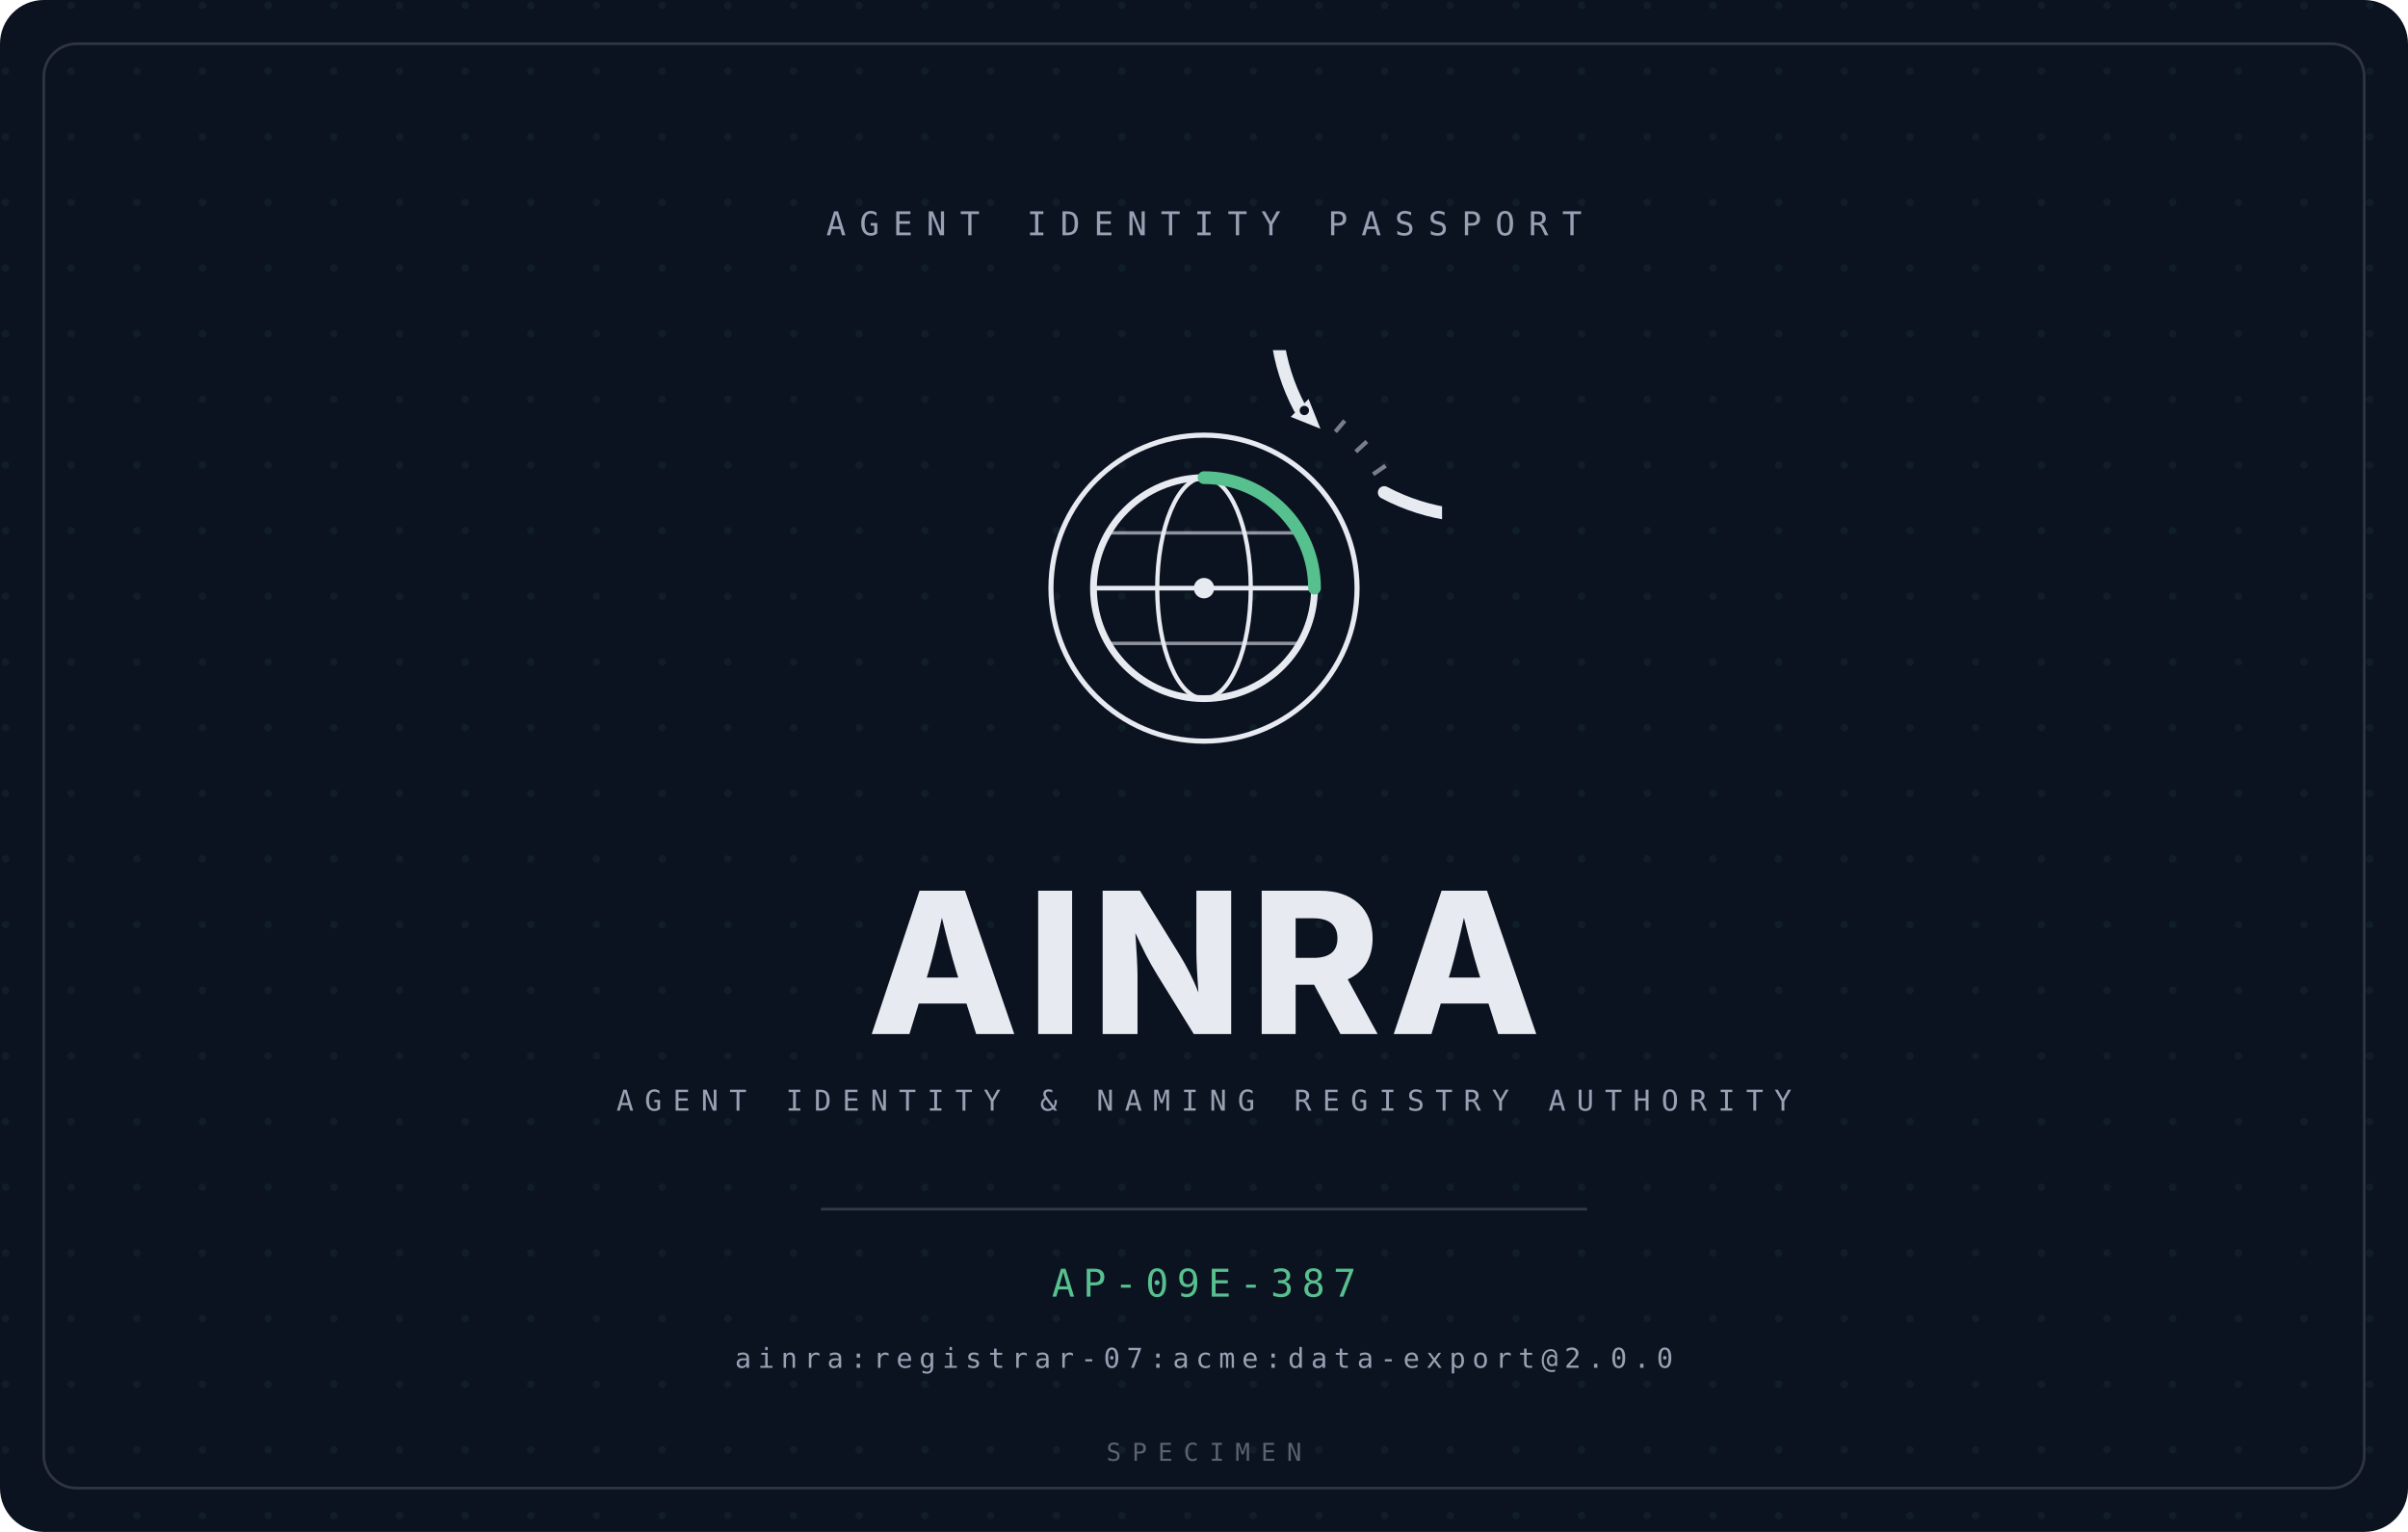
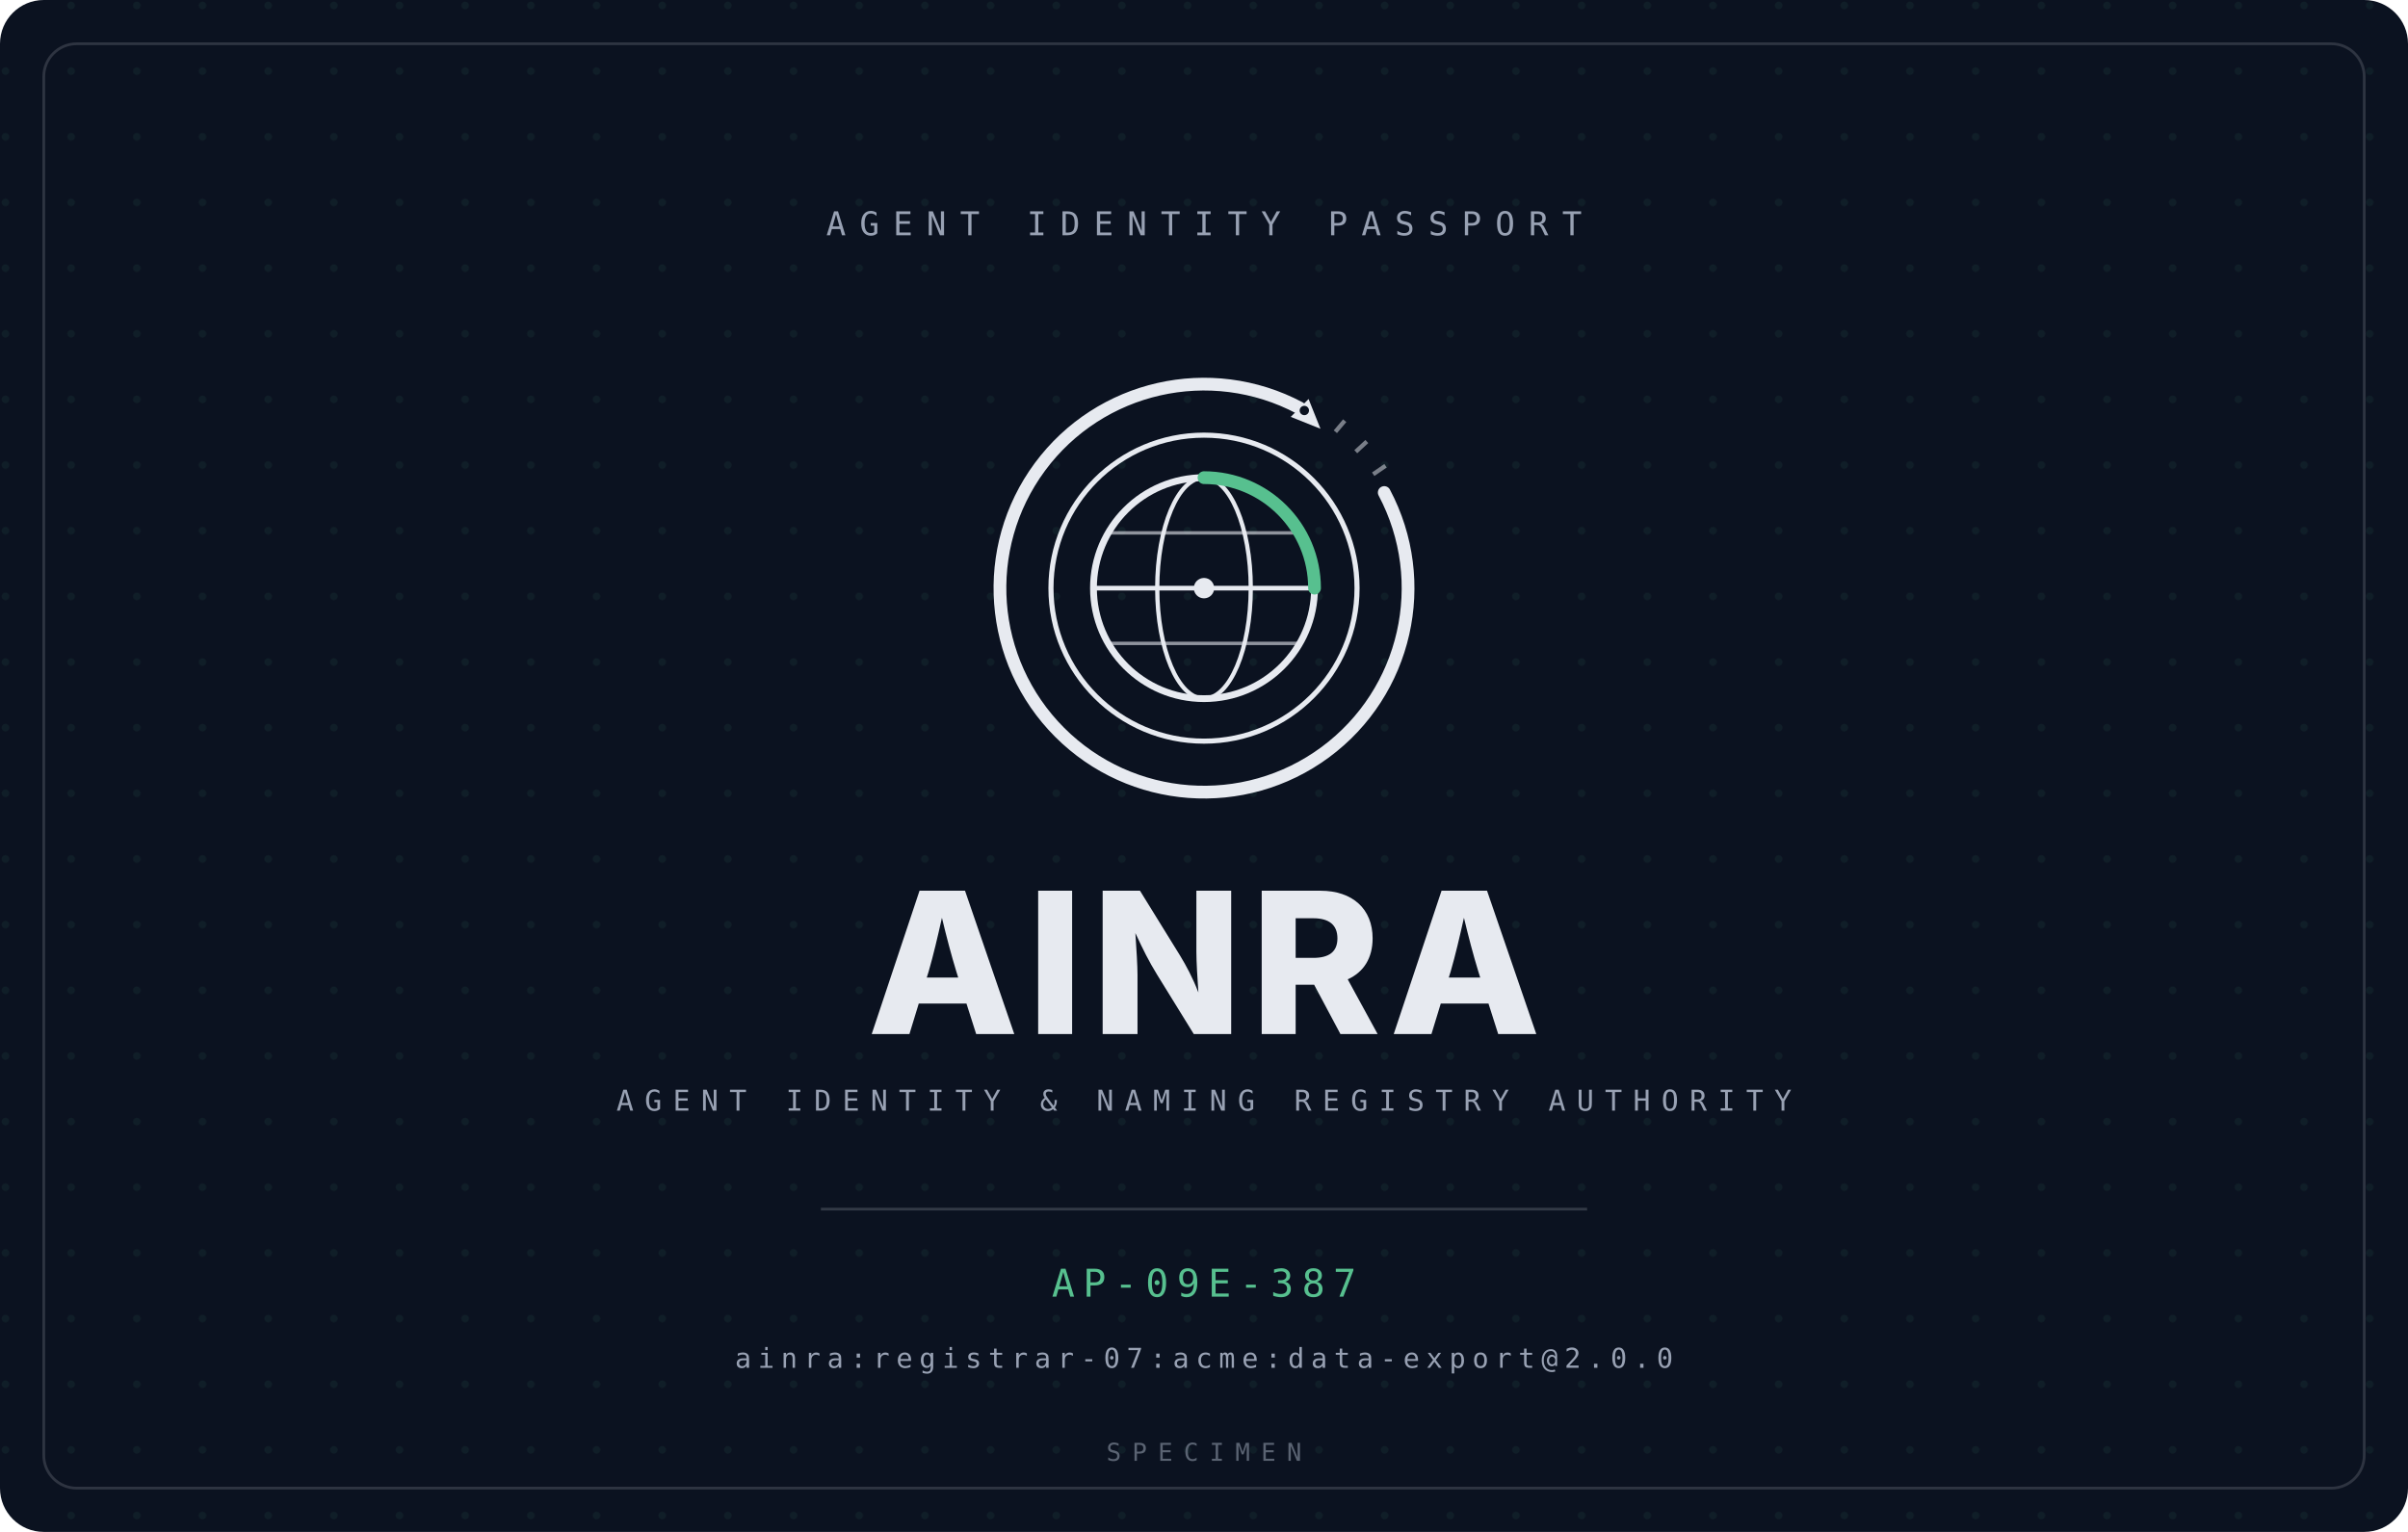
<svg xmlns="http://www.w3.org/2000/svg" viewBox="0 0 880 560" width="704" height="448" font-family="'B612 Mono',ui-monospace,monospace">
  <defs>
    <g id="ainra-sigil">
-       <path d="M 98.4 33.5 A 48 48 0 1 0 78.5 13.6" fill="none" stroke="#0B1220" stroke-width="3" stroke-linecap="round" />
+       <path d="M 98.4 33.5 A 48 48 0 1 1 78.5 13.6" fill="none" stroke="#0B1220" stroke-width="3" stroke-linecap="round" />
      <path d="M 95.8 29.2 L 98.7 27.2 M 91.7 23.9 L 94.3 21.5 M 86.9 19.2 L 89.1 16.6" stroke="#0B1220" stroke-width="1" opacity=".5" />
      <path d="M 80.6 11.5 L 83.4 18.5 L 76.4 15.7 Z" fill="#0B1220" />
      <circle cx="79.6" cy="14.2" r="1.1" fill="#F5F6F3" />
      <circle cx="56" cy="56" r="36" stroke="#0B1220" stroke-width="1.2" fill="none" />
      <circle cx="56" cy="56" r="26" stroke="#0B1220" stroke-width="1.6" fill="none" />
      <ellipse cx="56" cy="56" rx="11" ry="26" stroke="#0B1220" stroke-width="1" fill="none" />
      <line x1="30" y1="56" x2="82" y2="56" stroke="#0B1220" stroke-width="1.1" />
      <path d="M33.5 43 h45 M33.5 69 h45" stroke="#0B1220" stroke-width="0.8" opacity="0.6" />
      <path d="M56 30 a26 26 0 0 1 26 26" stroke="#1A6B4E" stroke-width="3" stroke-linecap="round" fill="none" />
      <circle cx="56" cy="56" r="2.4" fill="#0B1220" />
    </g>
    <g id="ainra-sigil-lt">
-       <path d="M 98.4 33.5 A 48 48 0 1 0 78.5 13.6" fill="none" stroke="#E7EAF0" stroke-width="3" stroke-linecap="round" />
+       <path d="M 98.4 33.5 A 48 48 0 1 1 78.5 13.6" fill="none" stroke="#E7EAF0" stroke-width="3" stroke-linecap="round" />
      <path d="M 95.8 29.2 L 98.7 27.2 M 91.7 23.9 L 94.3 21.5 M 86.9 19.2 L 89.1 16.6" stroke="#E7EAF0" stroke-width="1" opacity=".5" />
      <path d="M 80.6 11.5 L 83.4 18.5 L 76.4 15.7 Z" fill="#E7EAF0" />
      <circle cx="79.6" cy="14.2" r="1.1" fill="#0B1220" />
      <circle cx="56" cy="56" r="36" stroke="#E7EAF0" stroke-width="1.2" fill="none" />
      <circle cx="56" cy="56" r="26" stroke="#E7EAF0" stroke-width="1.6" fill="none" />
      <ellipse cx="56" cy="56" rx="11" ry="26" stroke="#E7EAF0" stroke-width="1" fill="none" />
      <line x1="30" y1="56" x2="82" y2="56" stroke="#E7EAF0" stroke-width="1.1" />
      <path d="M33.5 43 h45 M33.5 69 h45" stroke="#E7EAF0" stroke-width="0.8" opacity="0.6" />
      <path d="M56 30 a26 26 0 0 1 26 26" stroke="#57C08F" stroke-width="3" stroke-linecap="round" fill="none" />
      <circle cx="56" cy="56" r="2.4" fill="#E7EAF0" />
    </g>
  </defs>
  <defs>
    <pattern id="dots" width="24" height="24" patternUnits="userSpaceOnUse">
      <circle cx="2" cy="2" r="1.4" fill="#57C08F" fill-opacity="0.07" />
    </pattern>
  </defs>
  <rect x="0" y="0" width="880" height="560" rx="16" fill="#0B1220" />
  <rect x="0" y="0" width="880" height="560" rx="16" fill="url(#dots)" />
  <rect x="16" y="16" width="848" height="528" rx="12" fill="none" stroke="#E7EAF0" stroke-opacity="0.16" />
  <text x="440" y="86" text-anchor="middle" font-size="12" letter-spacing="5" fill="#98A1B3">AGENT IDENTITY PASSPORT</text>
  <svg x="353" y="128" width="174" height="174" viewBox="0 0 112 112">
    <use href="#ainra-sigil-lt" />
  </svg>
  <text x="440" y="378" text-anchor="middle" font-family="'Bricolage Grotesque','Inter',sans-serif" font-weight="800" font-size="72" letter-spacing="3" fill="#E7EAF0">AINRA</text>
  <text x="440" y="406" text-anchor="middle" font-size="10.5" letter-spacing="4" fill="#98A1B3">AGENT IDENTITY &amp; NAMING REGISTRY AUTHORITY</text>
  <line x1="300" y1="442" x2="580" y2="442" stroke="#E7EAF0" stroke-opacity="0.18" />
  <text x="440" y="474" text-anchor="middle" font-size="14" letter-spacing="3" fill="#57C08F">AP-09E-387</text>
  <text x="440" y="500" text-anchor="middle" font-size="10" letter-spacing="2.4" fill="#98A1B3">ainra:registrar-07:acme:data-export@2.0.0</text>
  <text x="440" y="534" text-anchor="middle" font-size="9" letter-spacing="4" fill="#5A6372">SPECIMEN</text>
</svg>
